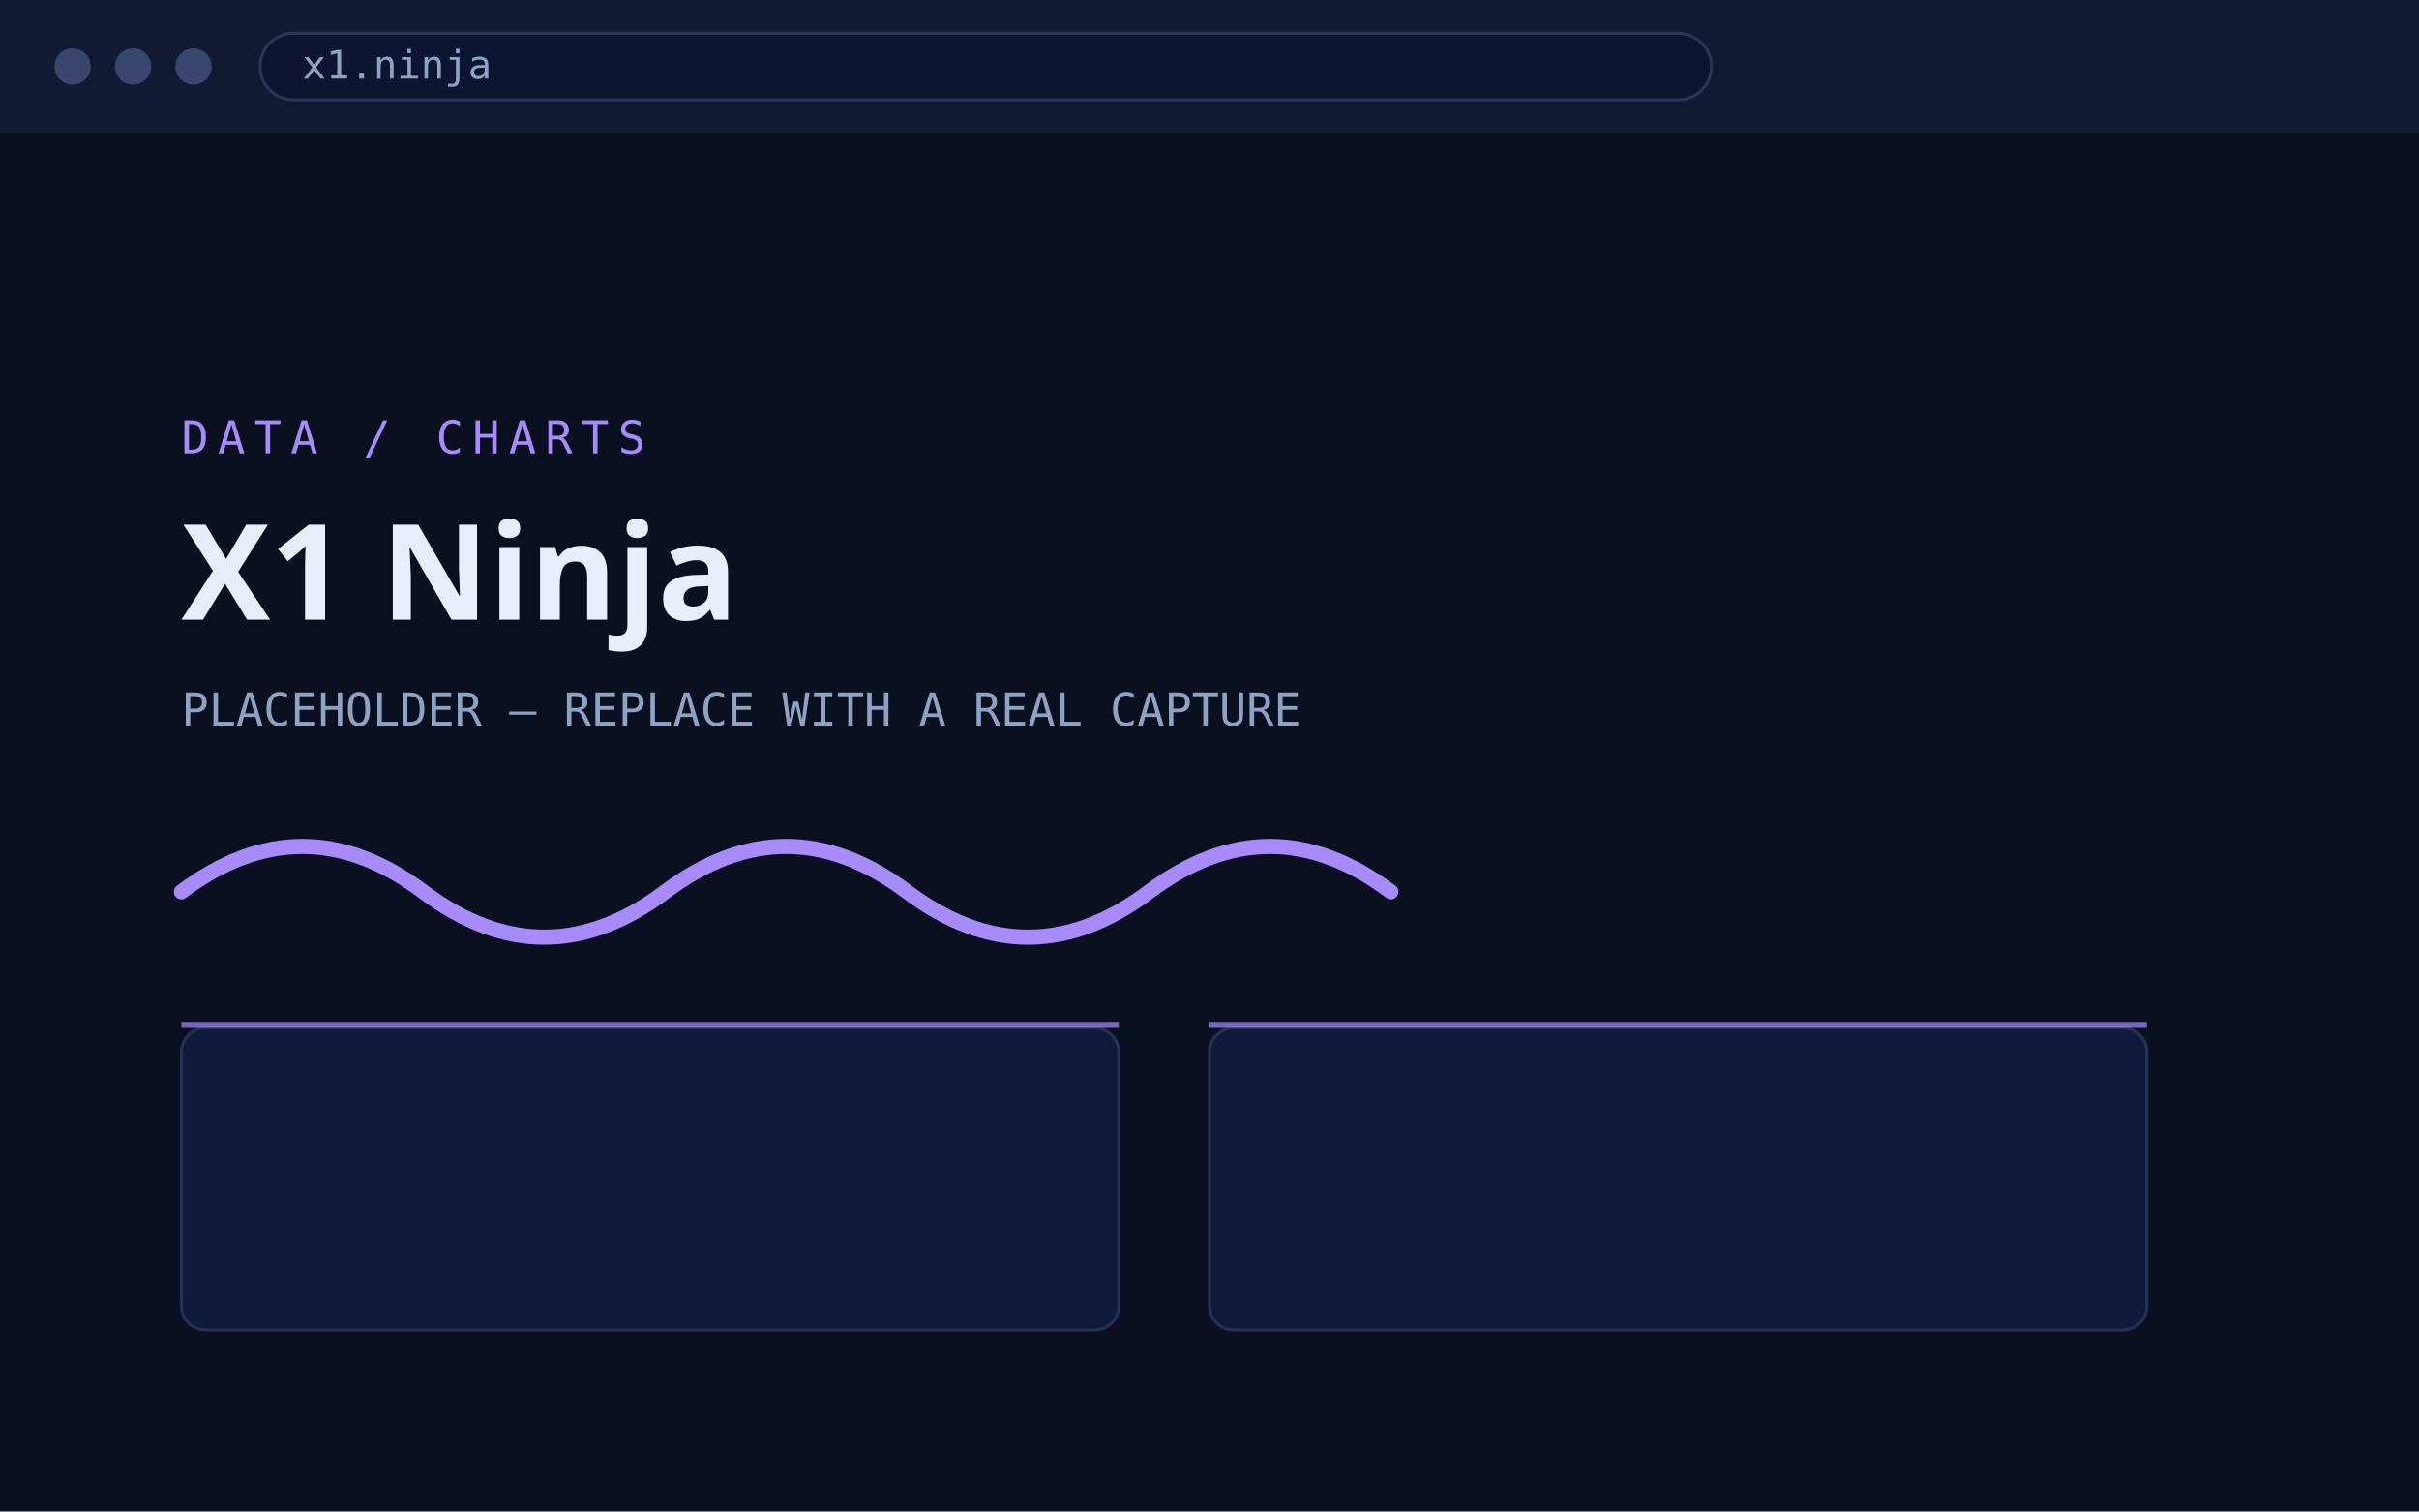
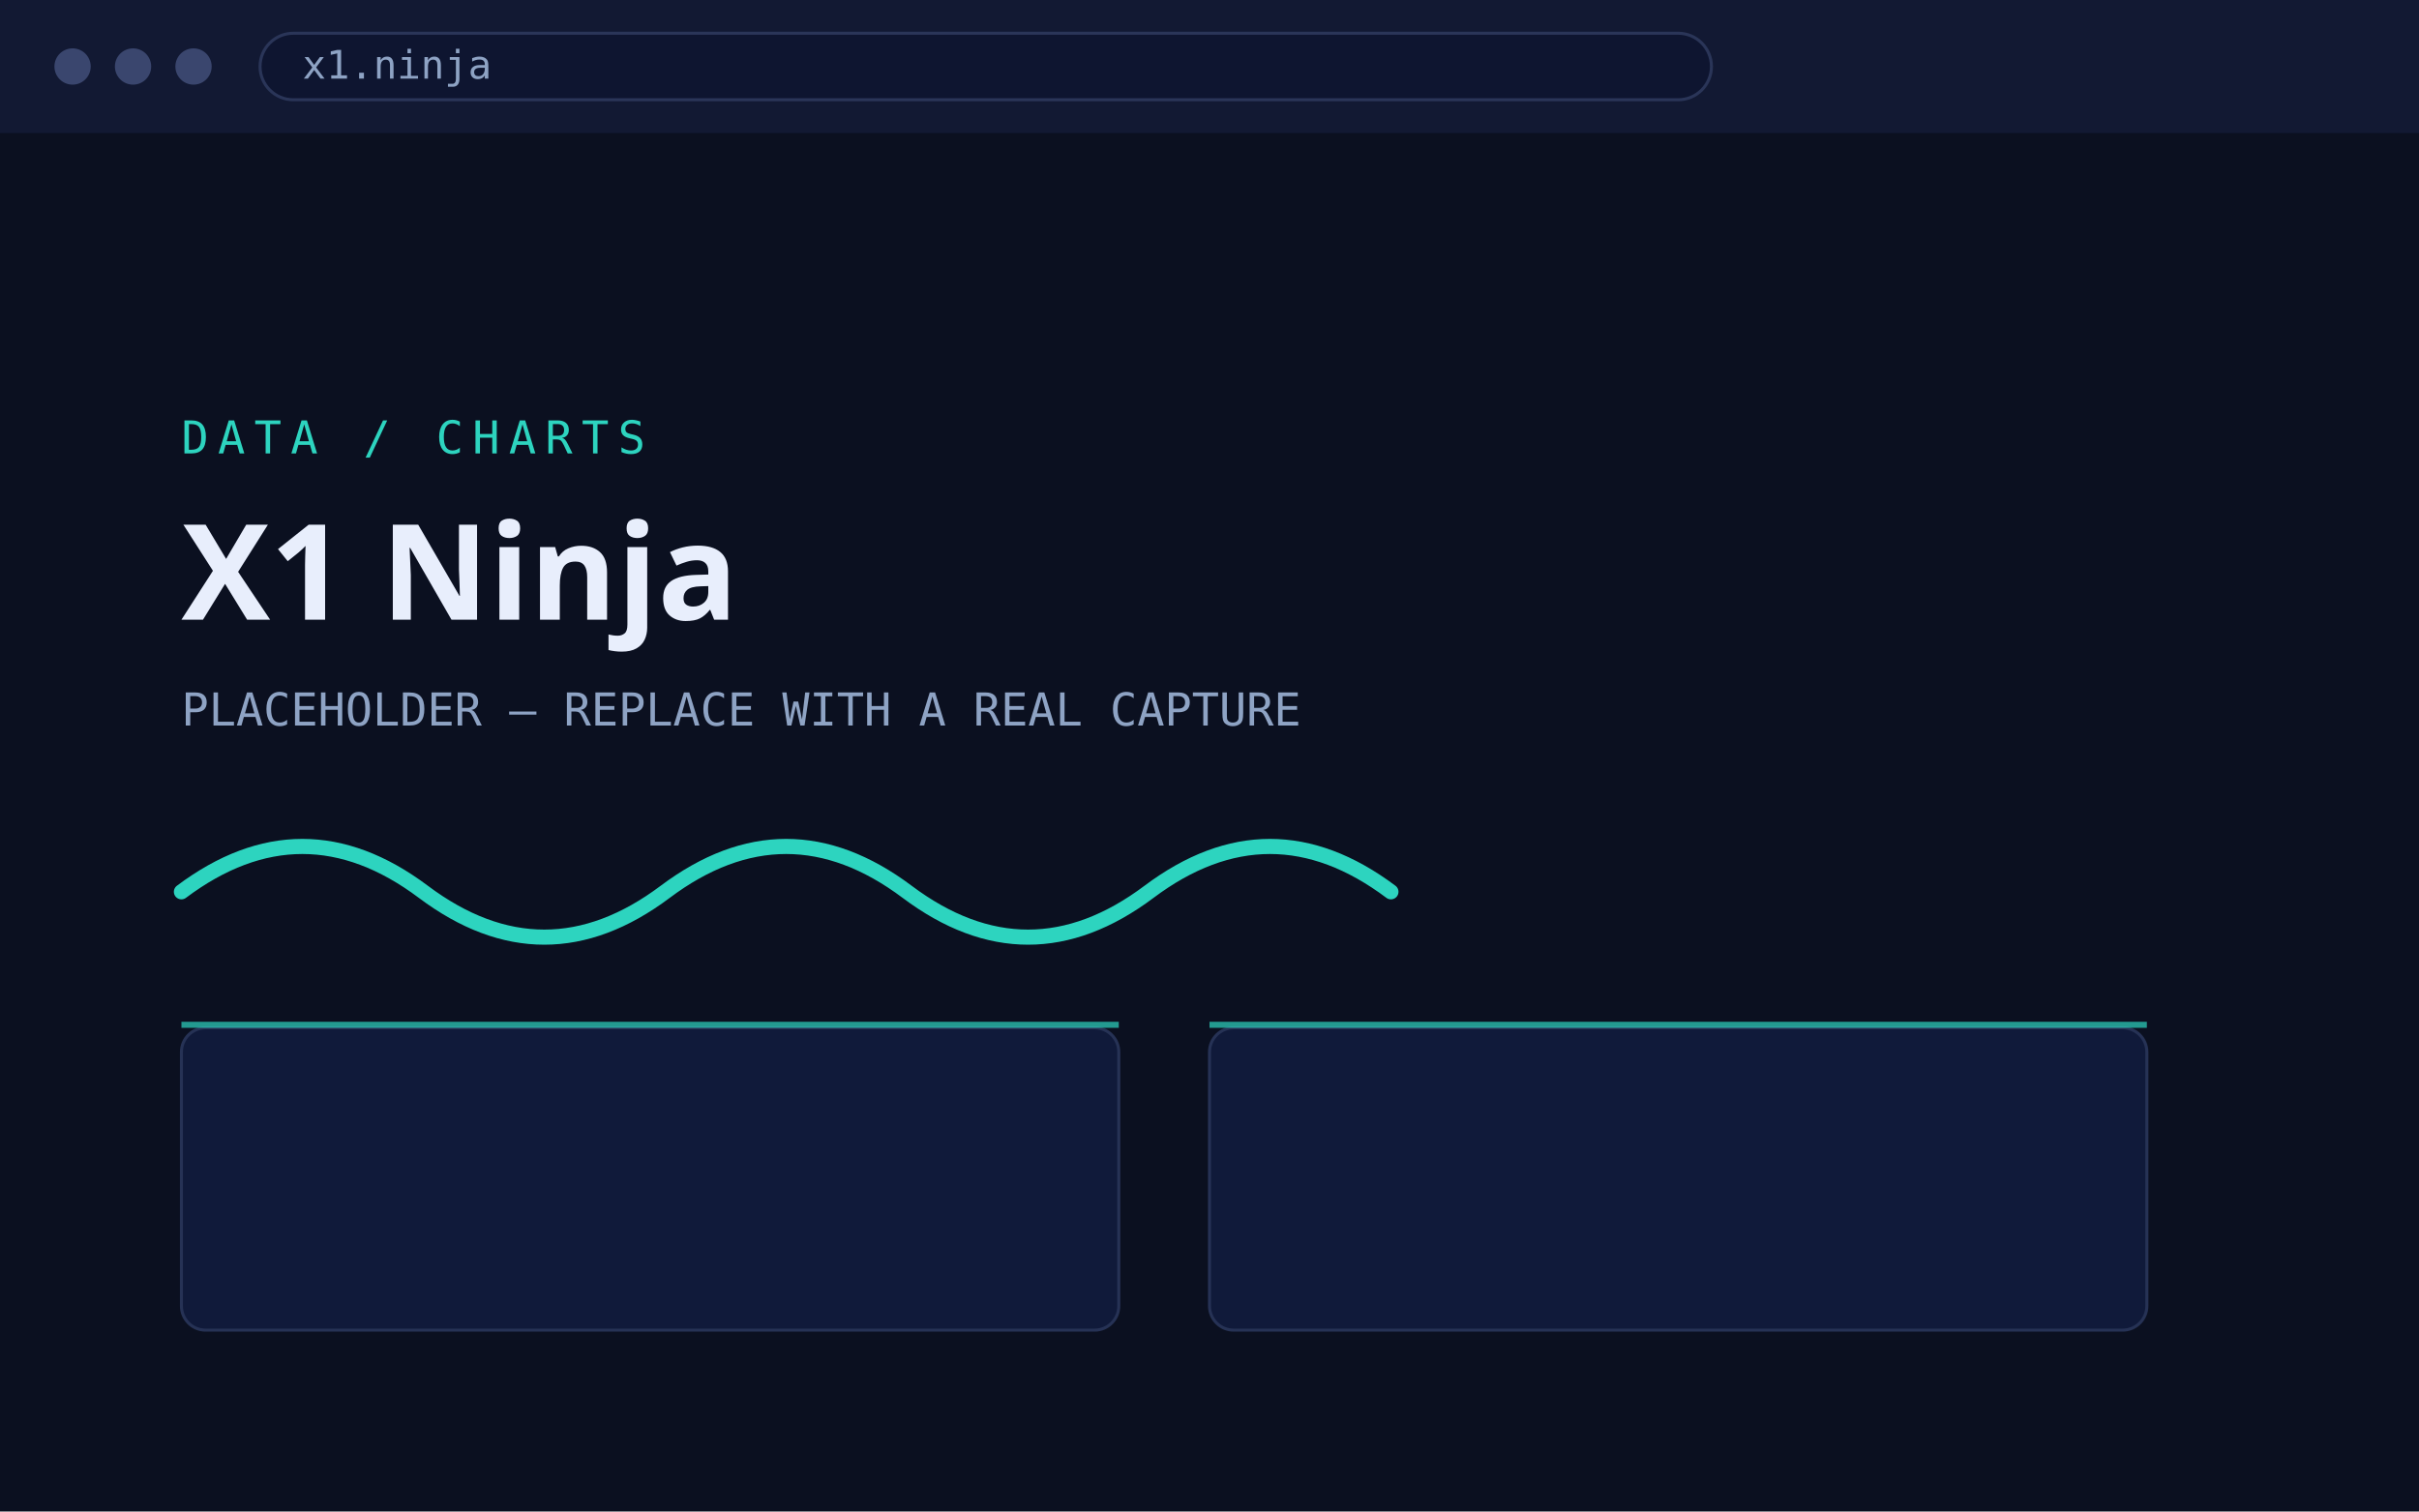
<svg xmlns="http://www.w3.org/2000/svg" viewBox="0 0 800 500">
  <rect width="800" height="500" fill="#0b1020" />
  <rect width="800" height="44" fill="#121933" />
  <circle cx="24" cy="22" r="6" fill="#3a466e" />
  <circle cx="44" cy="22" r="6" fill="#3a466e" />
  <circle cx="64" cy="22" r="6" fill="#3a466e" />
  <rect x="86" y="11" width="480" height="22" rx="11" fill="#0e1530" stroke="#2a3558" />
  <text x="100" y="26" font-family="monospace" font-size="13" fill="#8ea3c4">x1.ninja</text>
-   <text x="60" y="150" font-family="monospace" font-size="15" letter-spacing="3" fill="#a78bfa">DATA / CHARTS</text>
+   <text x="60" y="150" font-family="monospace" font-size="15" letter-spacing="3" fill="#2dd4bf">DATA / CHARTS</text>
  <text x="60" y="205" font-family="sans-serif" font-size="44" font-weight="bold" fill="#e8eefc">X1 Ninja</text>
  <text x="60" y="240" font-family="monospace" font-size="15" fill="#8ea3c4">PLACEHOLDER — REPLACE WITH A REAL CAPTURE</text>
-   <path d="M60 295 q 40 -30 80 0 t 80 0 t 80 0 t 80 0 t 80 0" stroke="#a78bfa" stroke-width="5" fill="none" stroke-linecap="round" />
+   <path d="M60 295 q 40 -30 80 0 t 80 0 t 80 0 t 80 0 t 80 0" stroke="#2dd4bf" stroke-width="5" fill="none" stroke-linecap="round" />
  <rect x="60" y="340" width="310" height="100" rx="8" fill="#101a3a" stroke="#263255" />
  <rect x="400" y="340" width="310" height="100" rx="8" fill="#101a3a" stroke="#263255" />
-   <rect x="60" y="338" width="310" height="2" fill="#a78bfa" opacity="0.7" />
-   <rect x="400" y="338" width="310" height="2" fill="#a78bfa" opacity="0.7" />
+   <rect x="60" y="338" width="310" height="2" fill="#2dd4bf" opacity="0.7" />
+   <rect x="400" y="338" width="310" height="2" fill="#2dd4bf" opacity="0.7" />
</svg>
